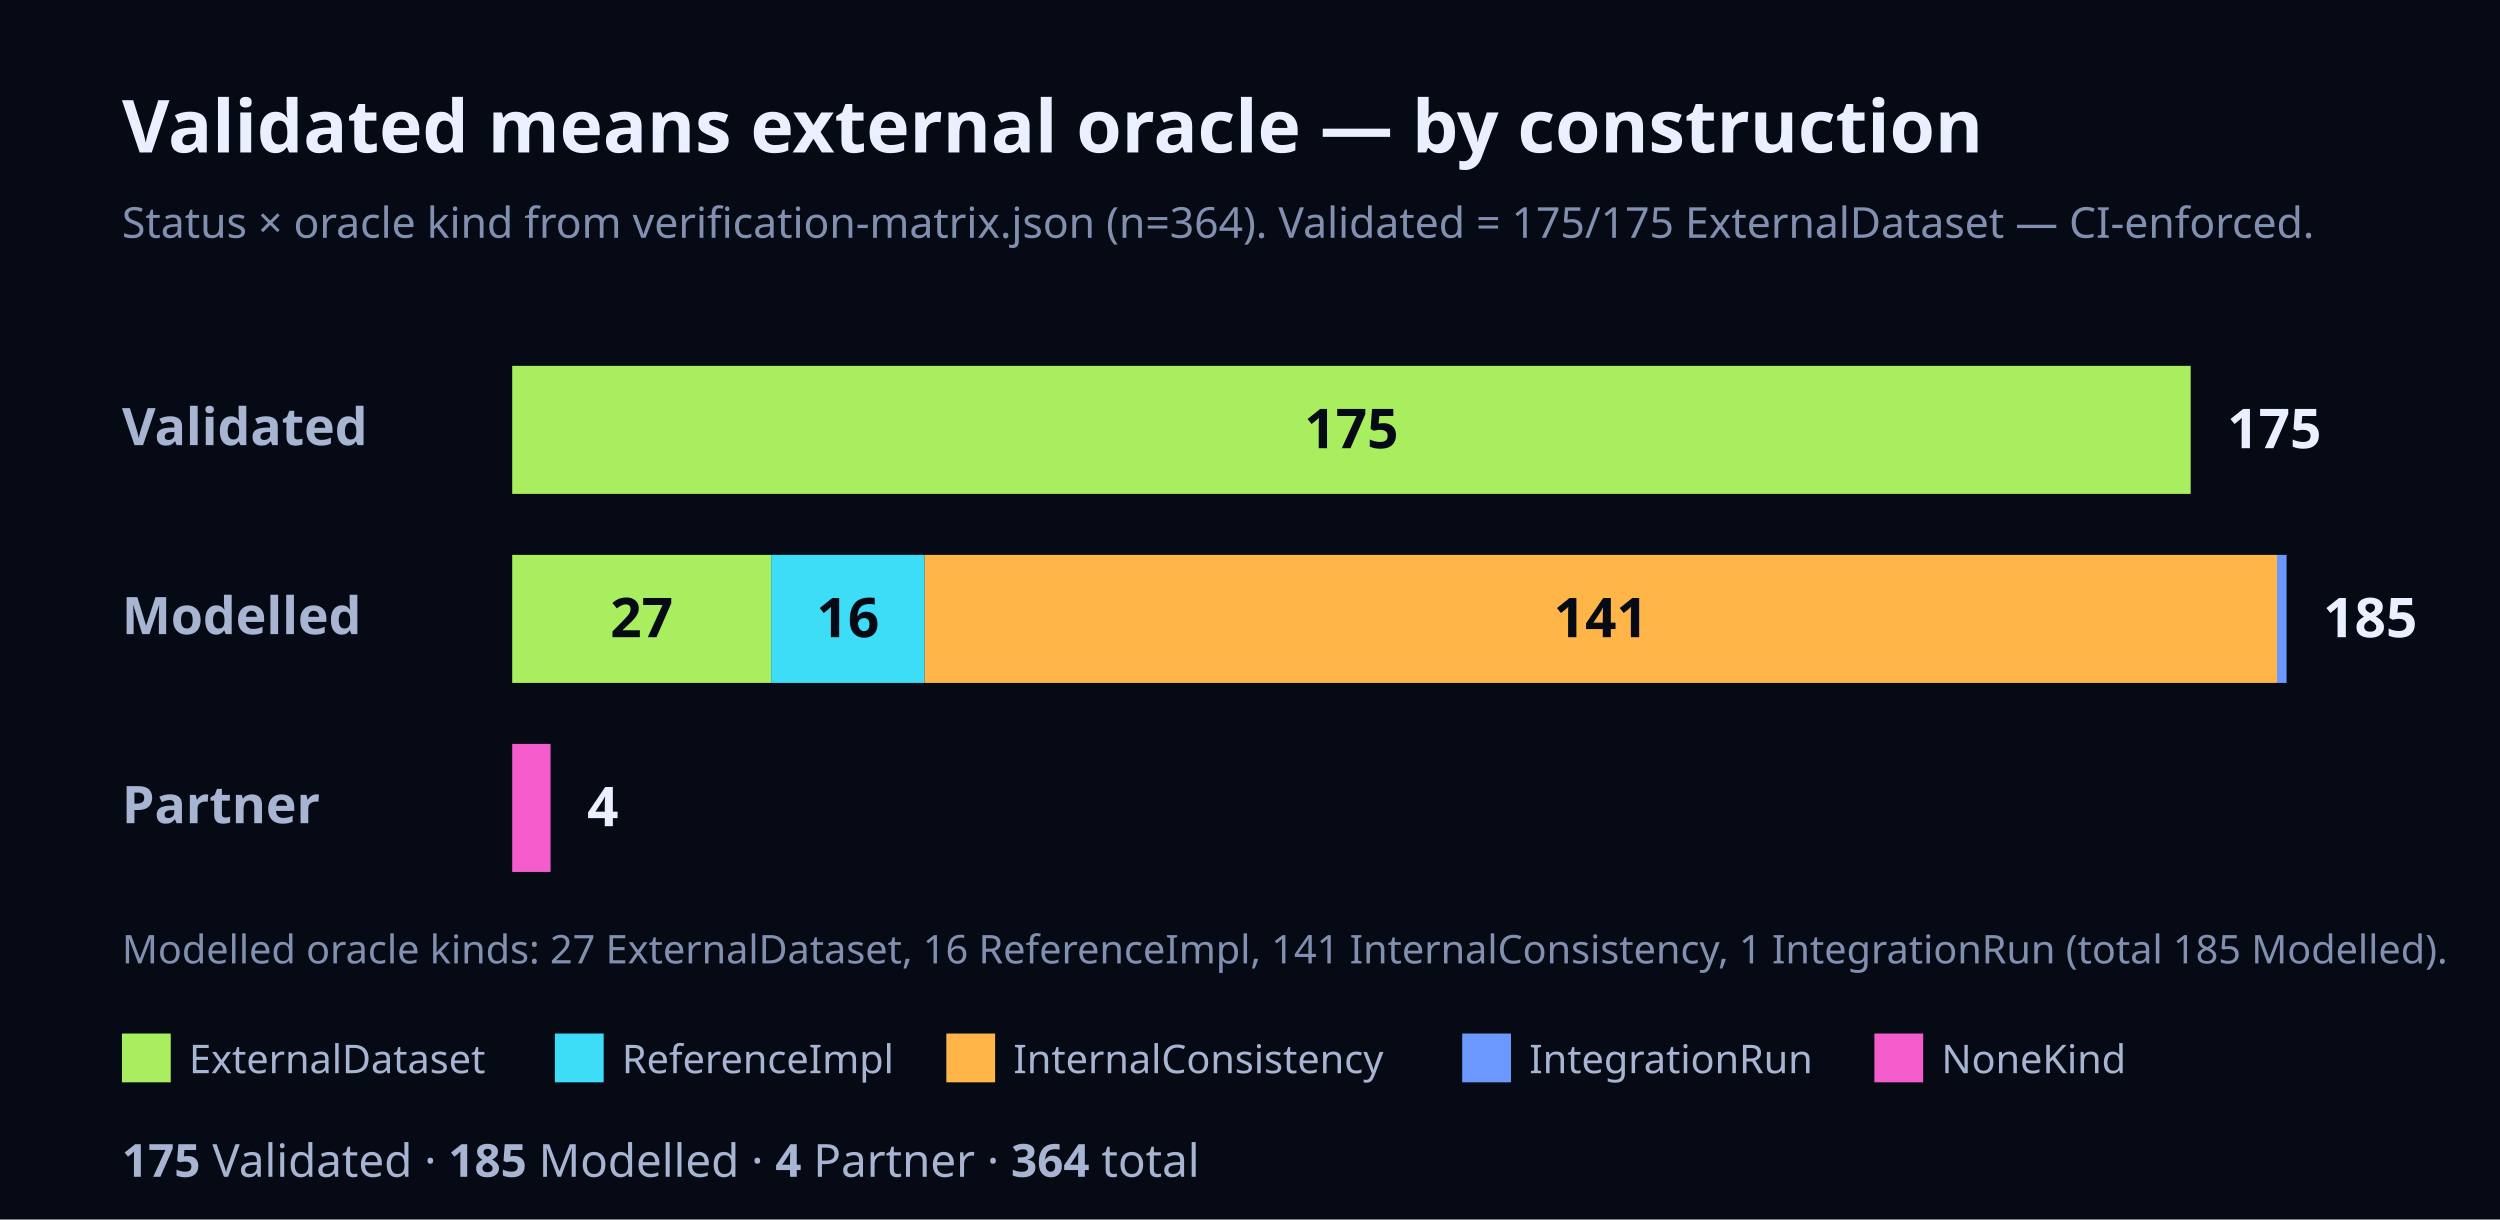
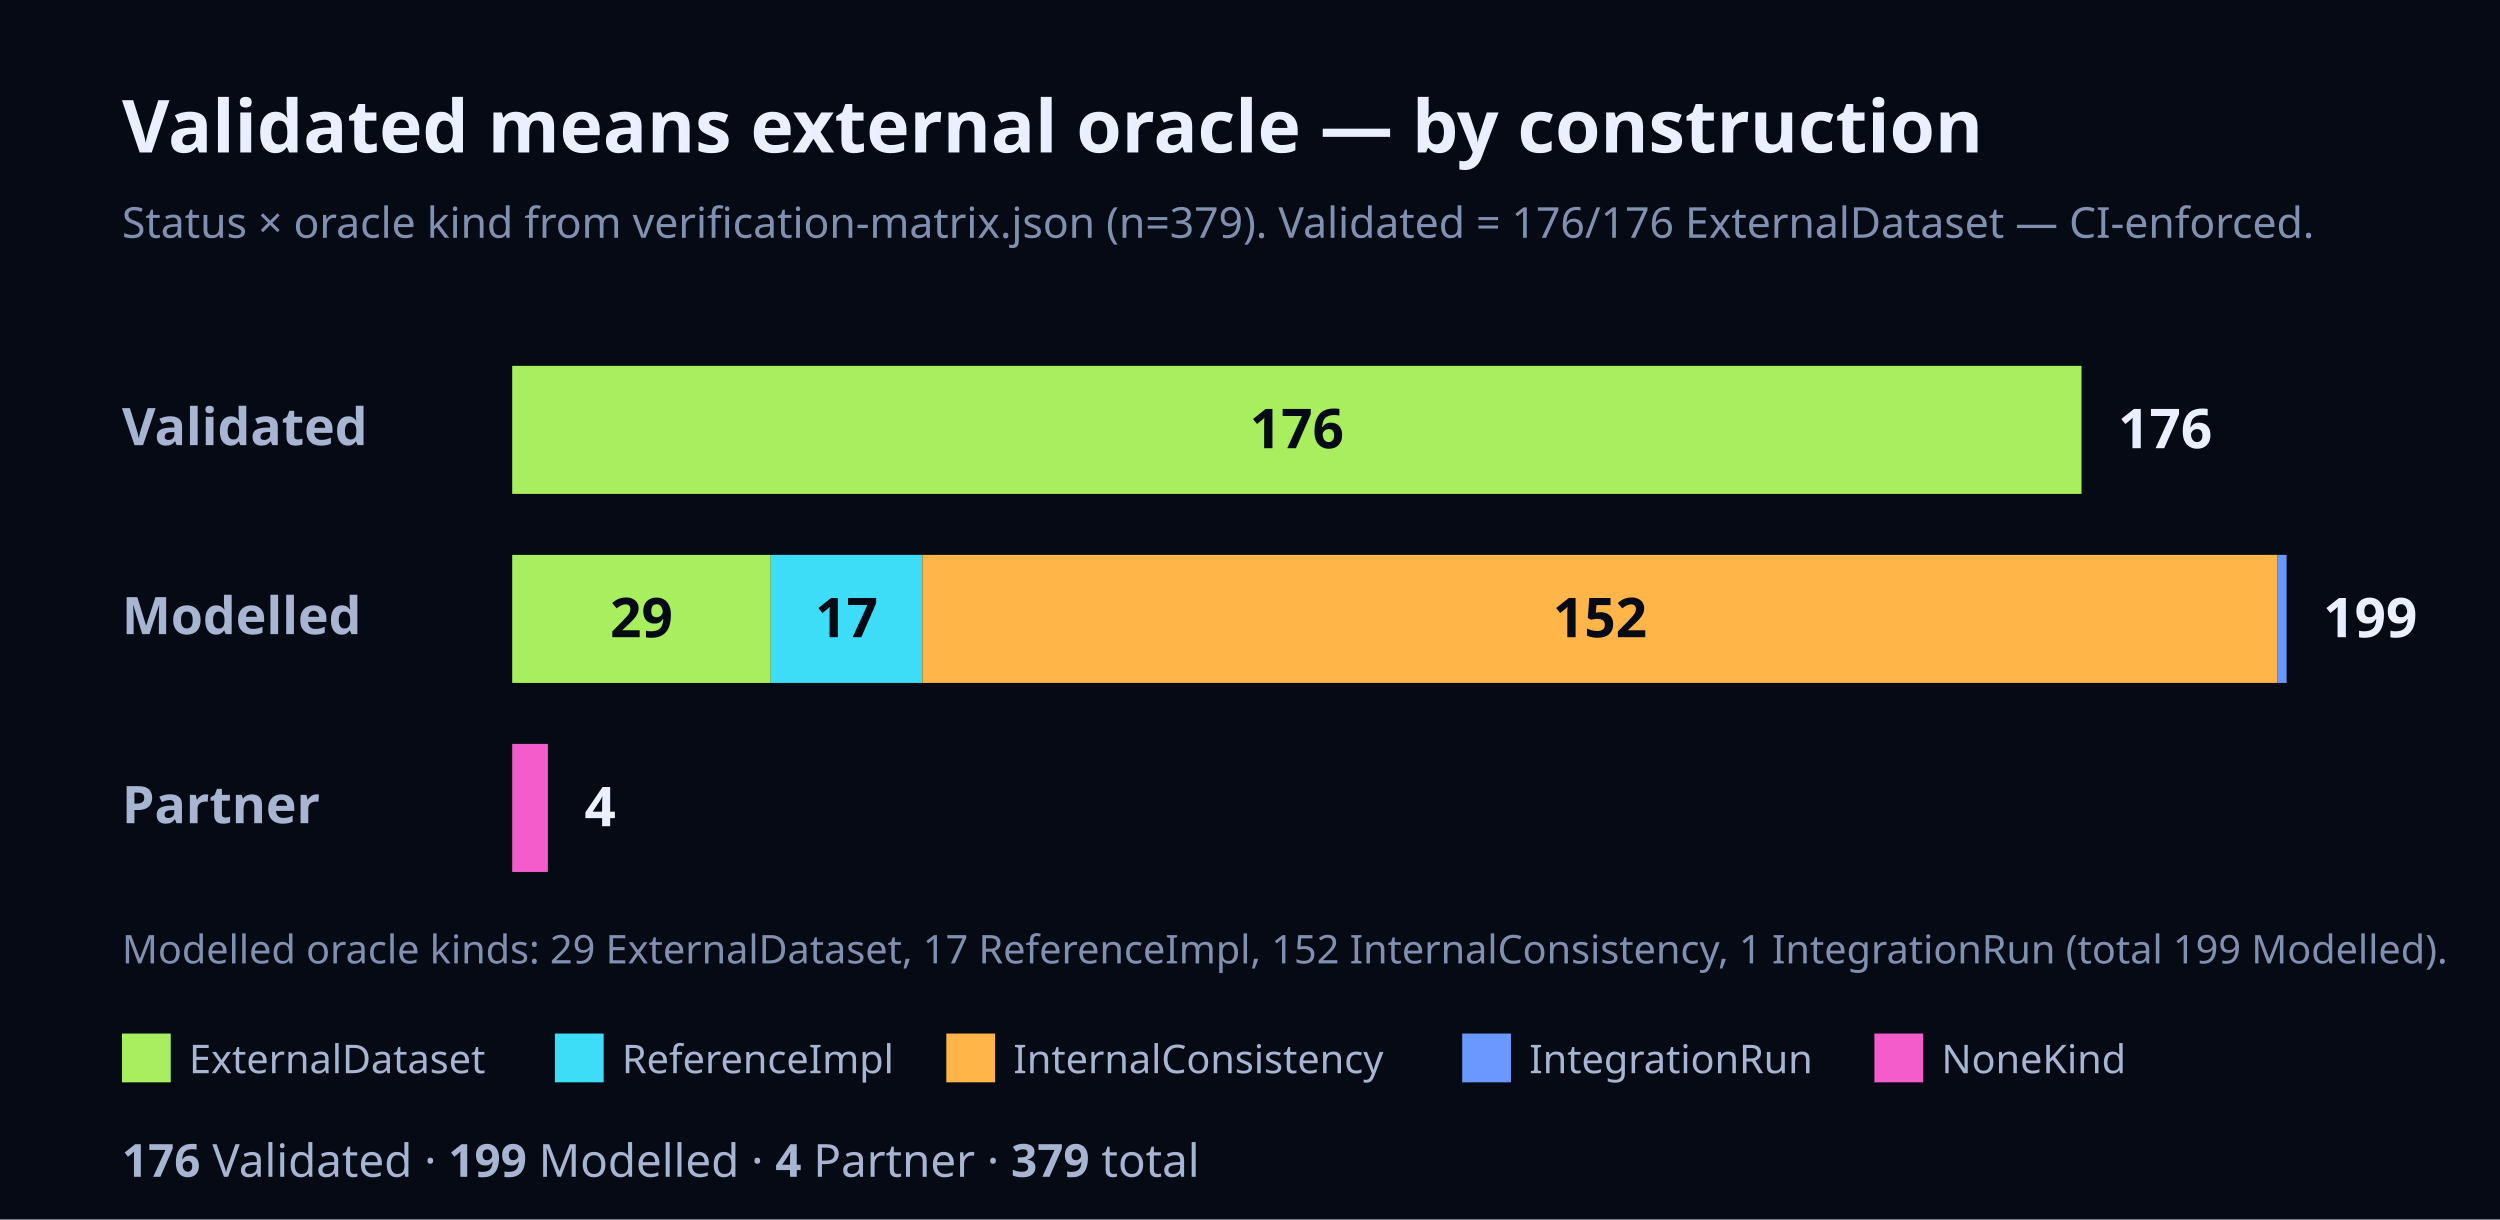
<svg xmlns="http://www.w3.org/2000/svg" width="820" height="400" viewBox="0 0 820 400" font-family="Geist, ui-sans-serif, system-ui, sans-serif">
  <rect x="0" y="0" width="820" height="400" fill="#060A14" />
  <text x="40" y="50" font-size="24" font-weight="700" fill="#EAF0FF">Validated means external oracle — by construction</text>
-   <text x="40" y="78" font-size="14" fill="#8190B0">Status × oracle kind from verification-matrix.json (n=364). Validated = 175/175 ExternalDataset — CI-enforced.</text>
+   <text x="40" y="78" font-size="14" fill="#8190B0">Status × oracle kind from verification-matrix.json (n=379). Validated = 176/176 ExternalDataset — CI-enforced.</text>
  <text x="40" y="146" font-size="17" font-weight="700" fill="#A7B4D2">Validated</text>
-   <rect x="168" y="120" width="550.54" height="42" fill="#A8EE5E" />
-   <text x="443.27" y="147" font-size="18" font-weight="700" fill="#060A14" text-anchor="middle">175</text>
-   <text x="730.54" y="147" font-size="18" font-weight="700" fill="#EAF0FF">175</text>
+   <rect x="168" y="120" width="514.73" height="42" fill="#A8EE5E" />
+   <text x="425.37" y="147" font-size="18" font-weight="700" fill="#060A14" text-anchor="middle">176</text>
+   <text x="694.73" y="147" font-size="18" font-weight="700" fill="#EAF0FF">176</text>
  <text x="40" y="208" font-size="17" font-weight="700" fill="#A7B4D2">Modelled</text>
-   <rect x="168" y="182" width="84.94" height="42" fill="#A8EE5E" />
-   <text x="210.47" y="209" font-size="18" font-weight="700" fill="#060A14" text-anchor="middle">27</text>
-   <rect x="252.94" y="182" width="50.34" height="42" fill="#3DDCF7" />
-   <text x="278.11" y="209" font-size="18" font-weight="700" fill="#060A14" text-anchor="middle">16</text>
-   <rect x="303.28" y="182" width="443.58" height="42" fill="#FFB547" />
-   <text x="525.06" y="209" font-size="18" font-weight="700" fill="#060A14" text-anchor="middle">141</text>
-   <rect x="746.85" y="182" width="3.15" height="42" fill="#6A98FF" />
-   <text x="762" y="209" font-size="18" font-weight="700" fill="#EAF0FF">185</text>
+   <rect x="168" y="182" width="84.81" height="42" fill="#A8EE5E" />
+   <text x="210.41" y="209" font-size="18" font-weight="700" fill="#060A14" text-anchor="middle">29</text>
+   <rect x="252.81" y="182" width="49.72" height="42" fill="#3DDCF7" />
+   <text x="277.67" y="209" font-size="18" font-weight="700" fill="#060A14" text-anchor="middle">17</text>
+   <rect x="302.53" y="182" width="444.54" height="42" fill="#FFB547" />
+   <text x="524.8" y="209" font-size="18" font-weight="700" fill="#060A14" text-anchor="middle">152</text>
+   <rect x="747.08" y="182" width="2.92" height="42" fill="#6A98FF" />
+   <text x="762" y="209" font-size="18" font-weight="700" fill="#EAF0FF">199</text>
  <text x="40" y="270" font-size="17" font-weight="700" fill="#A7B4D2">Partner</text>
-   <rect x="168" y="244" width="12.58" height="42" fill="#F45CCB" />
-   <text x="192.58" y="271" font-size="18" font-weight="700" fill="#EAF0FF">4</text>
-   <text x="40" y="316" font-size="13" fill="#8190B0">Modelled oracle kinds: 27 ExternalDataset, 16 ReferenceImpl, 141 InternalConsistency, 1 IntegrationRun (total 185 Modelled).</text>
+   <rect x="168" y="244" width="11.7" height="42" fill="#F45CCB" />
+   <text x="191.7" y="271" font-size="18" font-weight="700" fill="#EAF0FF">4</text>
+   <text x="40" y="316" font-size="13" fill="#8190B0">Modelled oracle kinds: 29 ExternalDataset, 17 ReferenceImpl, 152 InternalConsistency, 1 IntegrationRun (total 199 Modelled).</text>
  <rect x="40" y="339" width="16" height="16" fill="#A8EE5E" />
  <text x="62" y="352" font-size="13" fill="#A7B4D2">ExternalDataset</text>
  <rect x="182" y="339" width="16" height="16" fill="#3DDCF7" />
  <text x="204" y="352" font-size="13" fill="#A7B4D2">ReferenceImpl</text>
  <rect x="310.4" y="339" width="16" height="16" fill="#FFB547" />
  <text x="332.4" y="352" font-size="13" fill="#A7B4D2">InternalConsistency</text>
  <rect x="479.6" y="339" width="16" height="16" fill="#6A98FF" />
  <text x="501.6" y="352" font-size="13" fill="#A7B4D2">IntegrationRun</text>
  <rect x="614.8" y="339" width="16" height="16" fill="#F45CCB" />
  <text x="636.8" y="352" font-size="13" fill="#A7B4D2">NoneKind</text>
  <text x="40" y="386" font-size="15" fill="#A7B4D2">
-     <tspan font-weight="700">175</tspan> Validated · <tspan font-weight="700">185</tspan> Modelled · <tspan font-weight="700">4</tspan> Partner · <tspan font-weight="700">364</tspan> total</text>
+     <tspan font-weight="700">176</tspan> Validated · <tspan font-weight="700">199</tspan> Modelled · <tspan font-weight="700">4</tspan> Partner · <tspan font-weight="700">379</tspan> total</text>
</svg>
